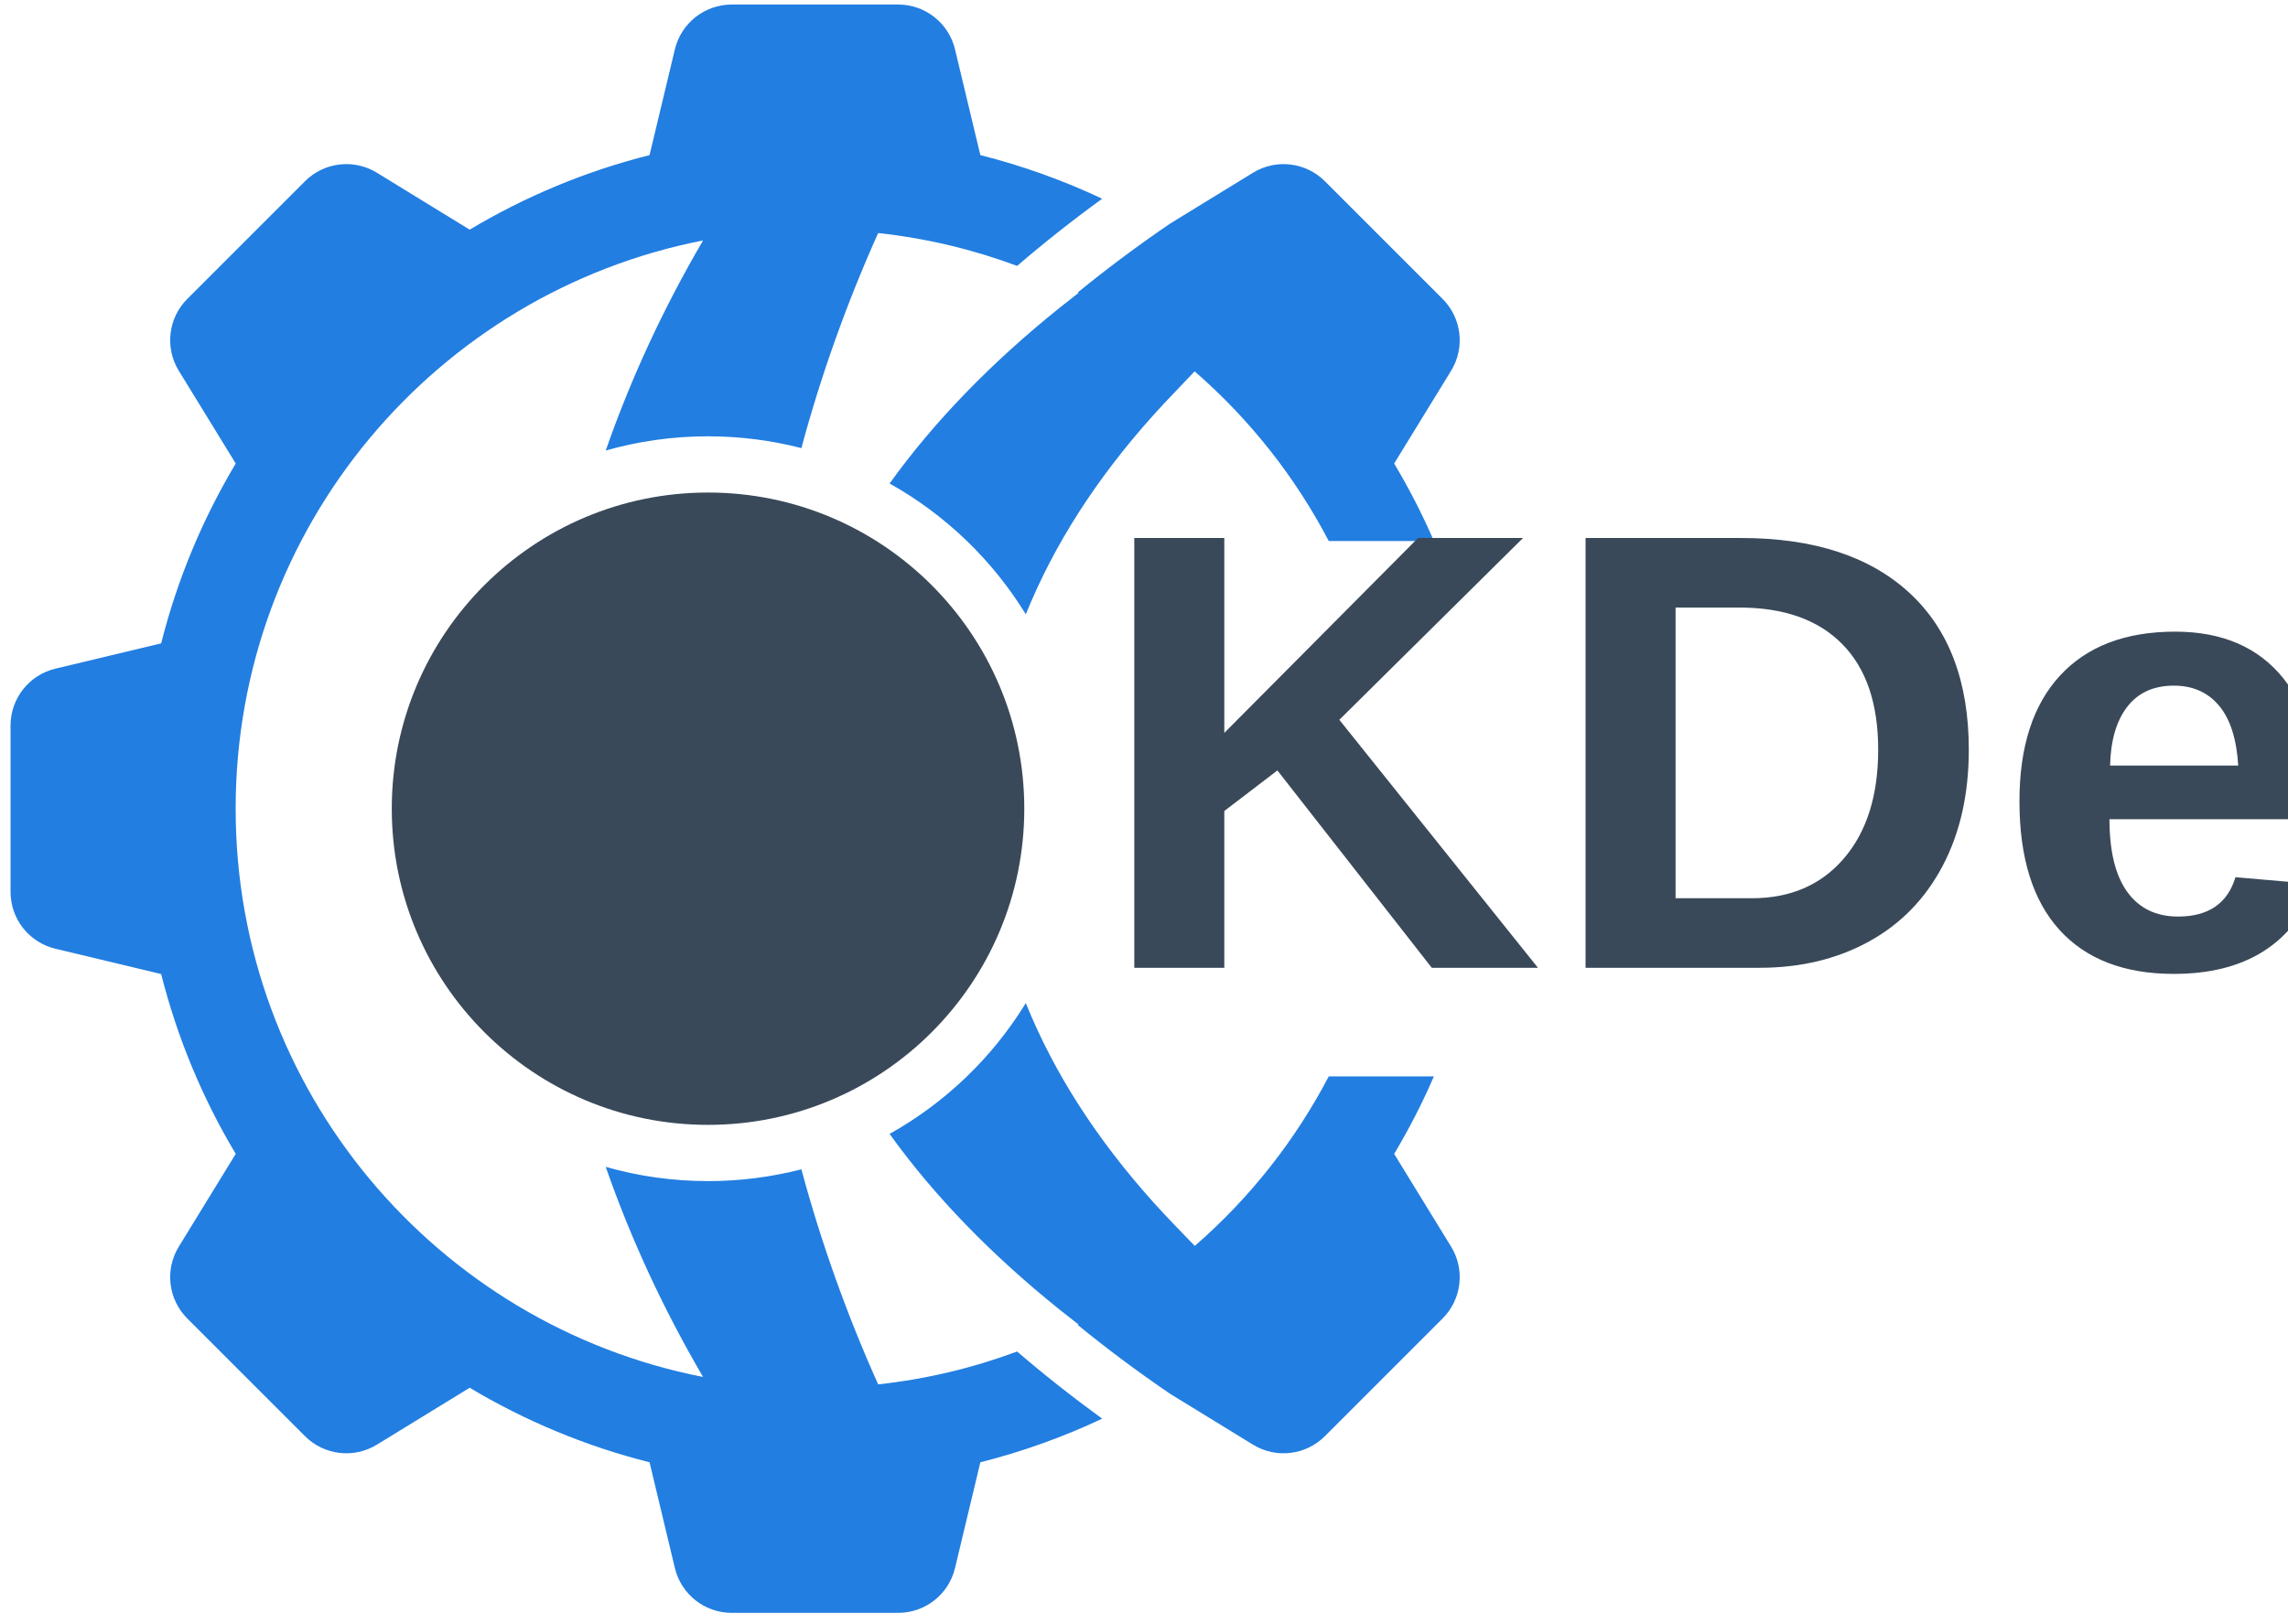
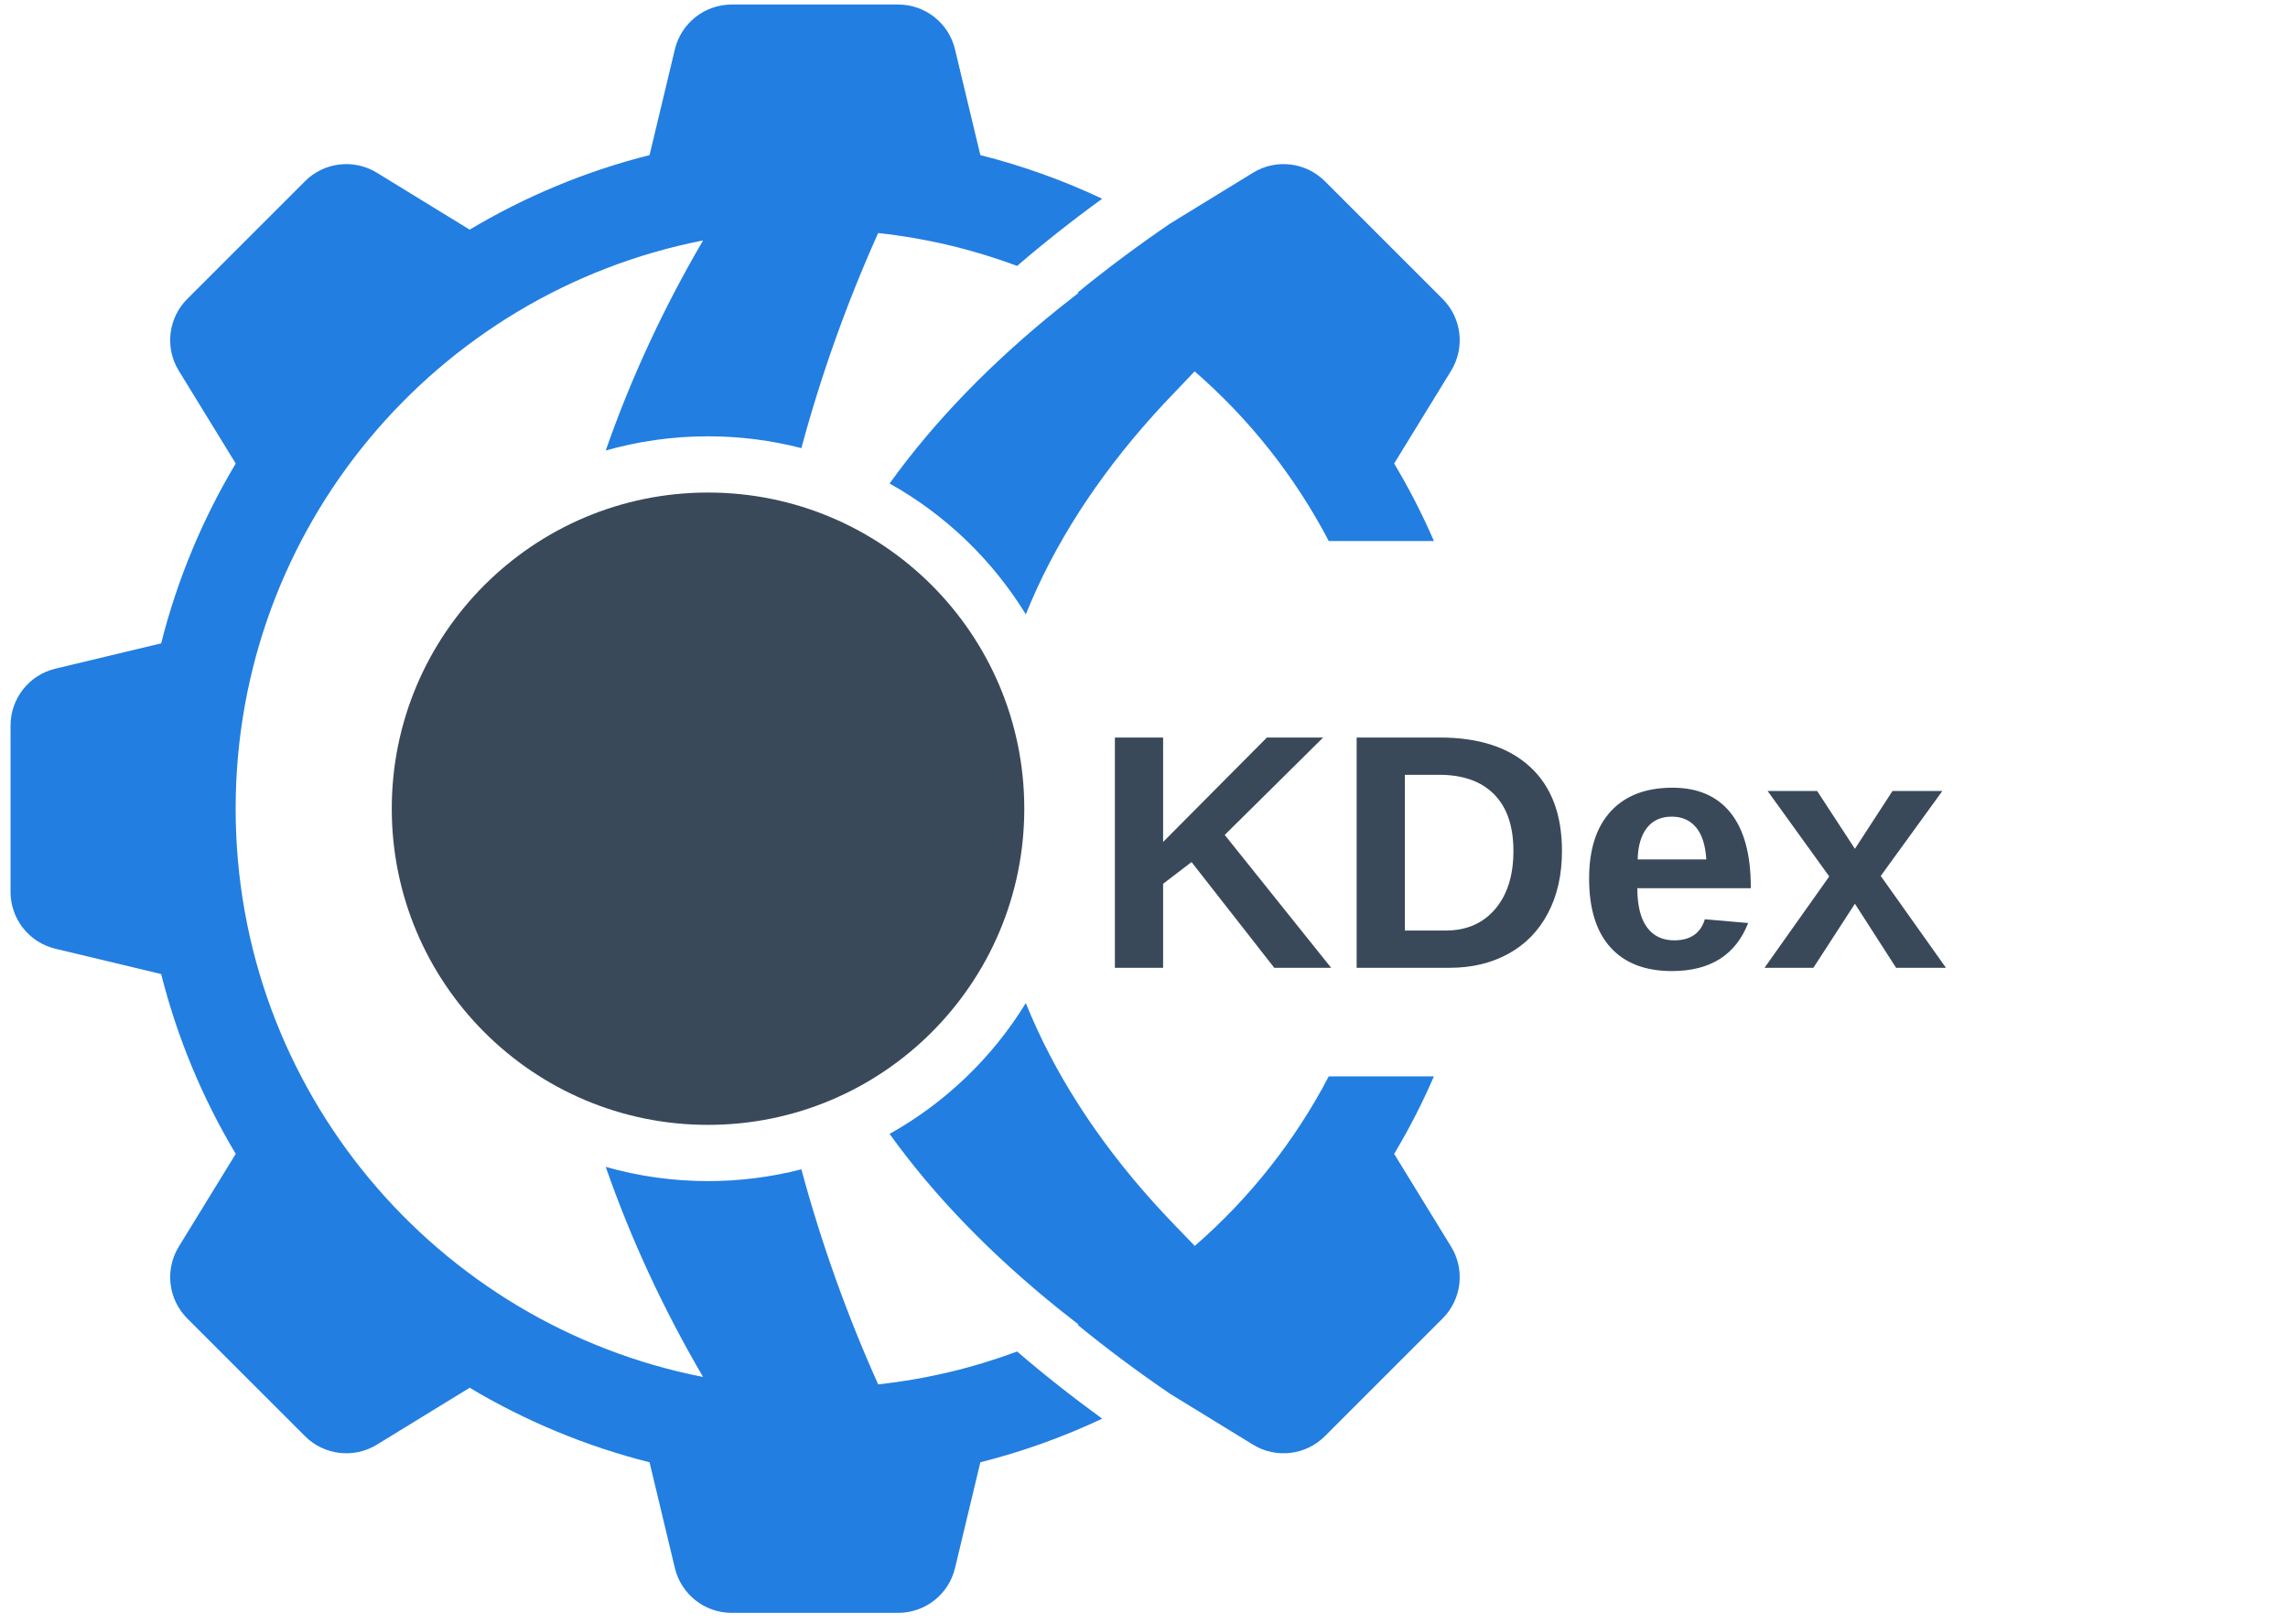
<svg xmlns="http://www.w3.org/2000/svg" xml:space="preserve" width="775mm" height="550mm" version="1.1" style="shape-rendering:geometricPrecision; text-rendering:geometricPrecision; image-rendering:optimizeQuality; fill-rule:evenodd; clip-rule:evenodd" viewBox="0 0 77500 55000">
  <defs>
    <style type="text/css">
   
    .fil1 {fill:#394959}
    .fil2 {fill:#394959}
    .fil0 {fill:#227EE1;fill-rule:nonzero}
    .fnt0 {
      font-weight:bold;
-       font-size:14111.11px;
+       font-size:630em;
      font-family:'Arial'
    }
   
  </style>
  </defs>
  <g id="Gear">
    <path class="fil0" d="M23814.35 46654.38c-1334.56,-2281.94 -2440.21,-4659.08 -3296.79,-7117.88 1101.03,313.79 2263.43,481.9 3465.13,481.9 1091.95,0 2151.46,-138.81 3161.96,-399.57 673.58,2500.41 1545.18,4933.03 2600.71,7286.9 1638.08,-178.04 3215.57,-557.84 4707.42,-1113.52 905.39,779.12 1866.18,1538.35 2880.78,2275.76 -1312.04,618.67 -2692.49,1116.16 -4126.82,1477.84l-858.01 3583.55c-213.04,890.38 -1009.26,1518.36 -1924.72,1518.36l-5639.53 0c-915.47,0 -1711.52,-627.98 -1924.73,-1518.36l-857.95 -3583.55c-2171.53,-547.52 -4219.31,-1406.16 -6093.25,-2525.52l-3142.38 1928.27c-780.34,478.74 -1787.27,359.81 -2434.67,-287.48l-3987.58 -3987.85c-647.4,-647.34 -766.27,-1654.17 -287.43,-2434.51l1928.27 -3142.17c-1119.57,-1873.94 -1978.16,-3921.82 -2525.78,-6093.56l-3583.34 -857.95c-890.44,-213.1 -1518.36,-1009.32 -1518.36,-1924.73l0 -5639.27c0,-915.62 627.92,-1711.67 1518.36,-1924.83l3583.34 -858.01c547.62,-2171.57 1406.21,-4219.3 2525.78,-6093.08l-1928.27 -3142.54c-478.84,-780.34 -359.97,-1787.12 287.43,-2434.67l3987.58 -3987.43c647.4,-647.55 1654.33,-766.58 2434.67,-287.8l3142.38 1928.38c1873.94,-1119.46 3921.72,-1978.11 6093.25,-2525.67l857.95 -3583.23c213.21,-890.39 1009.26,-1518.37 1924.73,-1518.37l5639.53 0c915.46,0 1711.68,627.98 1924.72,1518.37l858.01 3583.23c1434.4,361.73 2814.92,859.25 4127.03,1478.01 -1014.63,737.42 -1975.45,1496.67 -2880.87,2275.81 -1491.87,-555.68 -3069.39,-935.49 -4707.49,-1113.54 -1055.56,2353.91 -1927.18,4786.57 -2600.77,7287.02 -1010.5,-260.76 -2070,-399.57 -3161.95,-399.57 -1201.7,0 -2364.12,168.12 -3465.15,481.91 856.6,-2458.86 1962.29,-4836.06 3296.89,-7118.04 -9023.32,1765.72 -15832.49,9713.89 -15832.49,19253.52 0,9539.77 6809.13,17488.07 15832.41,19253.87zm24755.72 -28323.11c-393.15,-907.45 -843.51,-1784.37 -1346.66,-2626.15l1928.38 -3142.54c479.31,-780.34 360.28,-1787.12 -287.28,-2434.67l-3987.42 -3987.43c-647.55,-647.55 -1654.33,-766.58 -2434.67,-287.8l-2806.84 1722.38c-1105.86,754.97 -2150.7,1534.02 -3130.43,2335.35 8.96,4.57 17.8,9.35 26.76,13.93 -222.13,171.19 -441.25,343.67 -657.32,517.41 -1145.6,921.22 -2198.76,1875.69 -3153.37,2860.78 -966.46,997.32 -1831.15,2024.63 -2588.36,3079.42 1891.7,1058.12 3482.9,2588.95 4613.72,4432.78 119.97,-297.28 247.88,-593.25 383.75,-887.85 1076.27,-2333.68 2649.68,-4555.19 4666.1,-6642.14 206.5,-213.72 438.51,-459.27 614.74,-645.78l53.55 -56.67c1851.41,1607.79 3398.27,3556.85 4543.36,5748.98l3561.99 0zm-3562.63 18139.85c-1143.92,2189.57 -2688.69,4136.61 -4537.39,5743.24 -96.31,-98.27 -204.26,-210.42 -330.95,-342.06 -96.13,-99.89 -209.17,-217.35 -342.67,-355.52 -2016.43,-2086.97 -3589.83,-4308.47 -4666.1,-6642.15 -135.87,-294.6 -263.78,-590.57 -383.75,-887.84 -1130.83,1843.83 -2722.03,3374.68 -4613.73,4432.79 757.2,1054.79 1621.91,2082.09 2588.37,3079.41 954.61,985.09 2007.78,1939.57 3153.38,2860.79 216.02,173.71 435.1,346.15 657.18,517.3 -8.96,4.58 -17.8,9.36 -26.76,13.93 978.94,800.69 2022.87,1579.13 3127.74,2333.54l2809.66 1724.01c780.34,478.74 1787.12,359.81 2434.67,-287.48l3987.42 -3987.85c647.56,-647.34 766.59,-1654.17 287.28,-2434.51l-1928.38 -3142.17c502.98,-841.57 953.21,-1718.24 1346.26,-2625.43l-3562.23 0z" />
  </g>
  <g id="Planet">
    <circle class="fil1" cx="23982.69" cy="27400.76" r="10712.39" />
  </g>
  <g id="KDex">
    <g id="KDex-Group" transform="scale(1.5) translate(-17000, -10500)">
      <text x="41670.1" y="32360.82" class="fil2 fnt0">KDex</text>
    </g>
  </g>
</svg>
